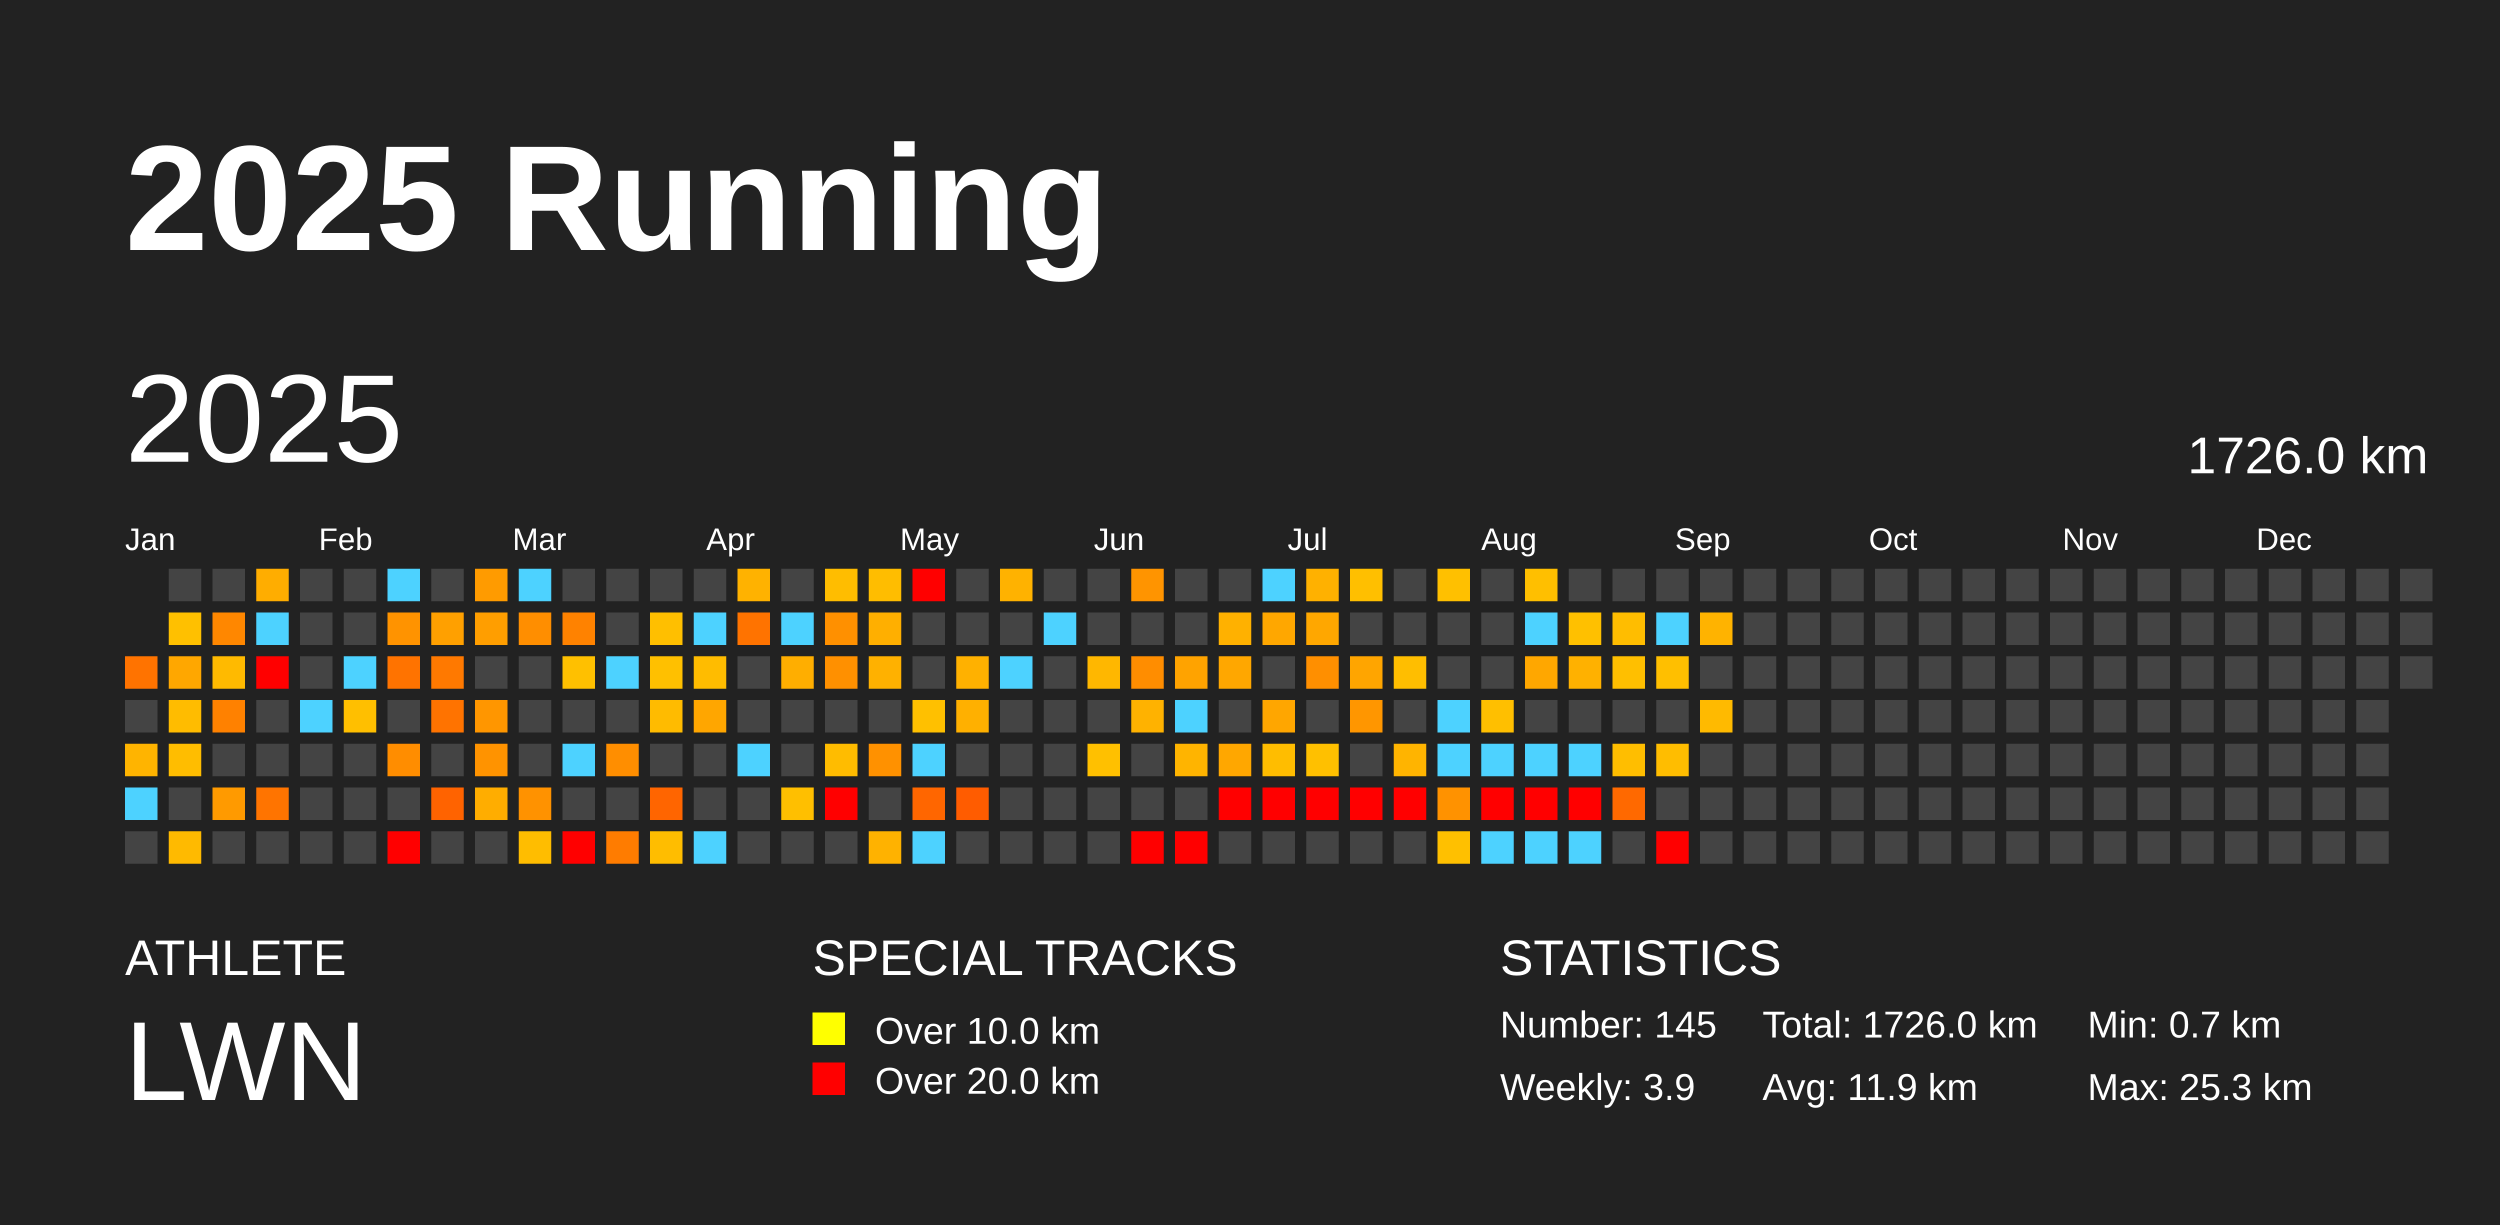
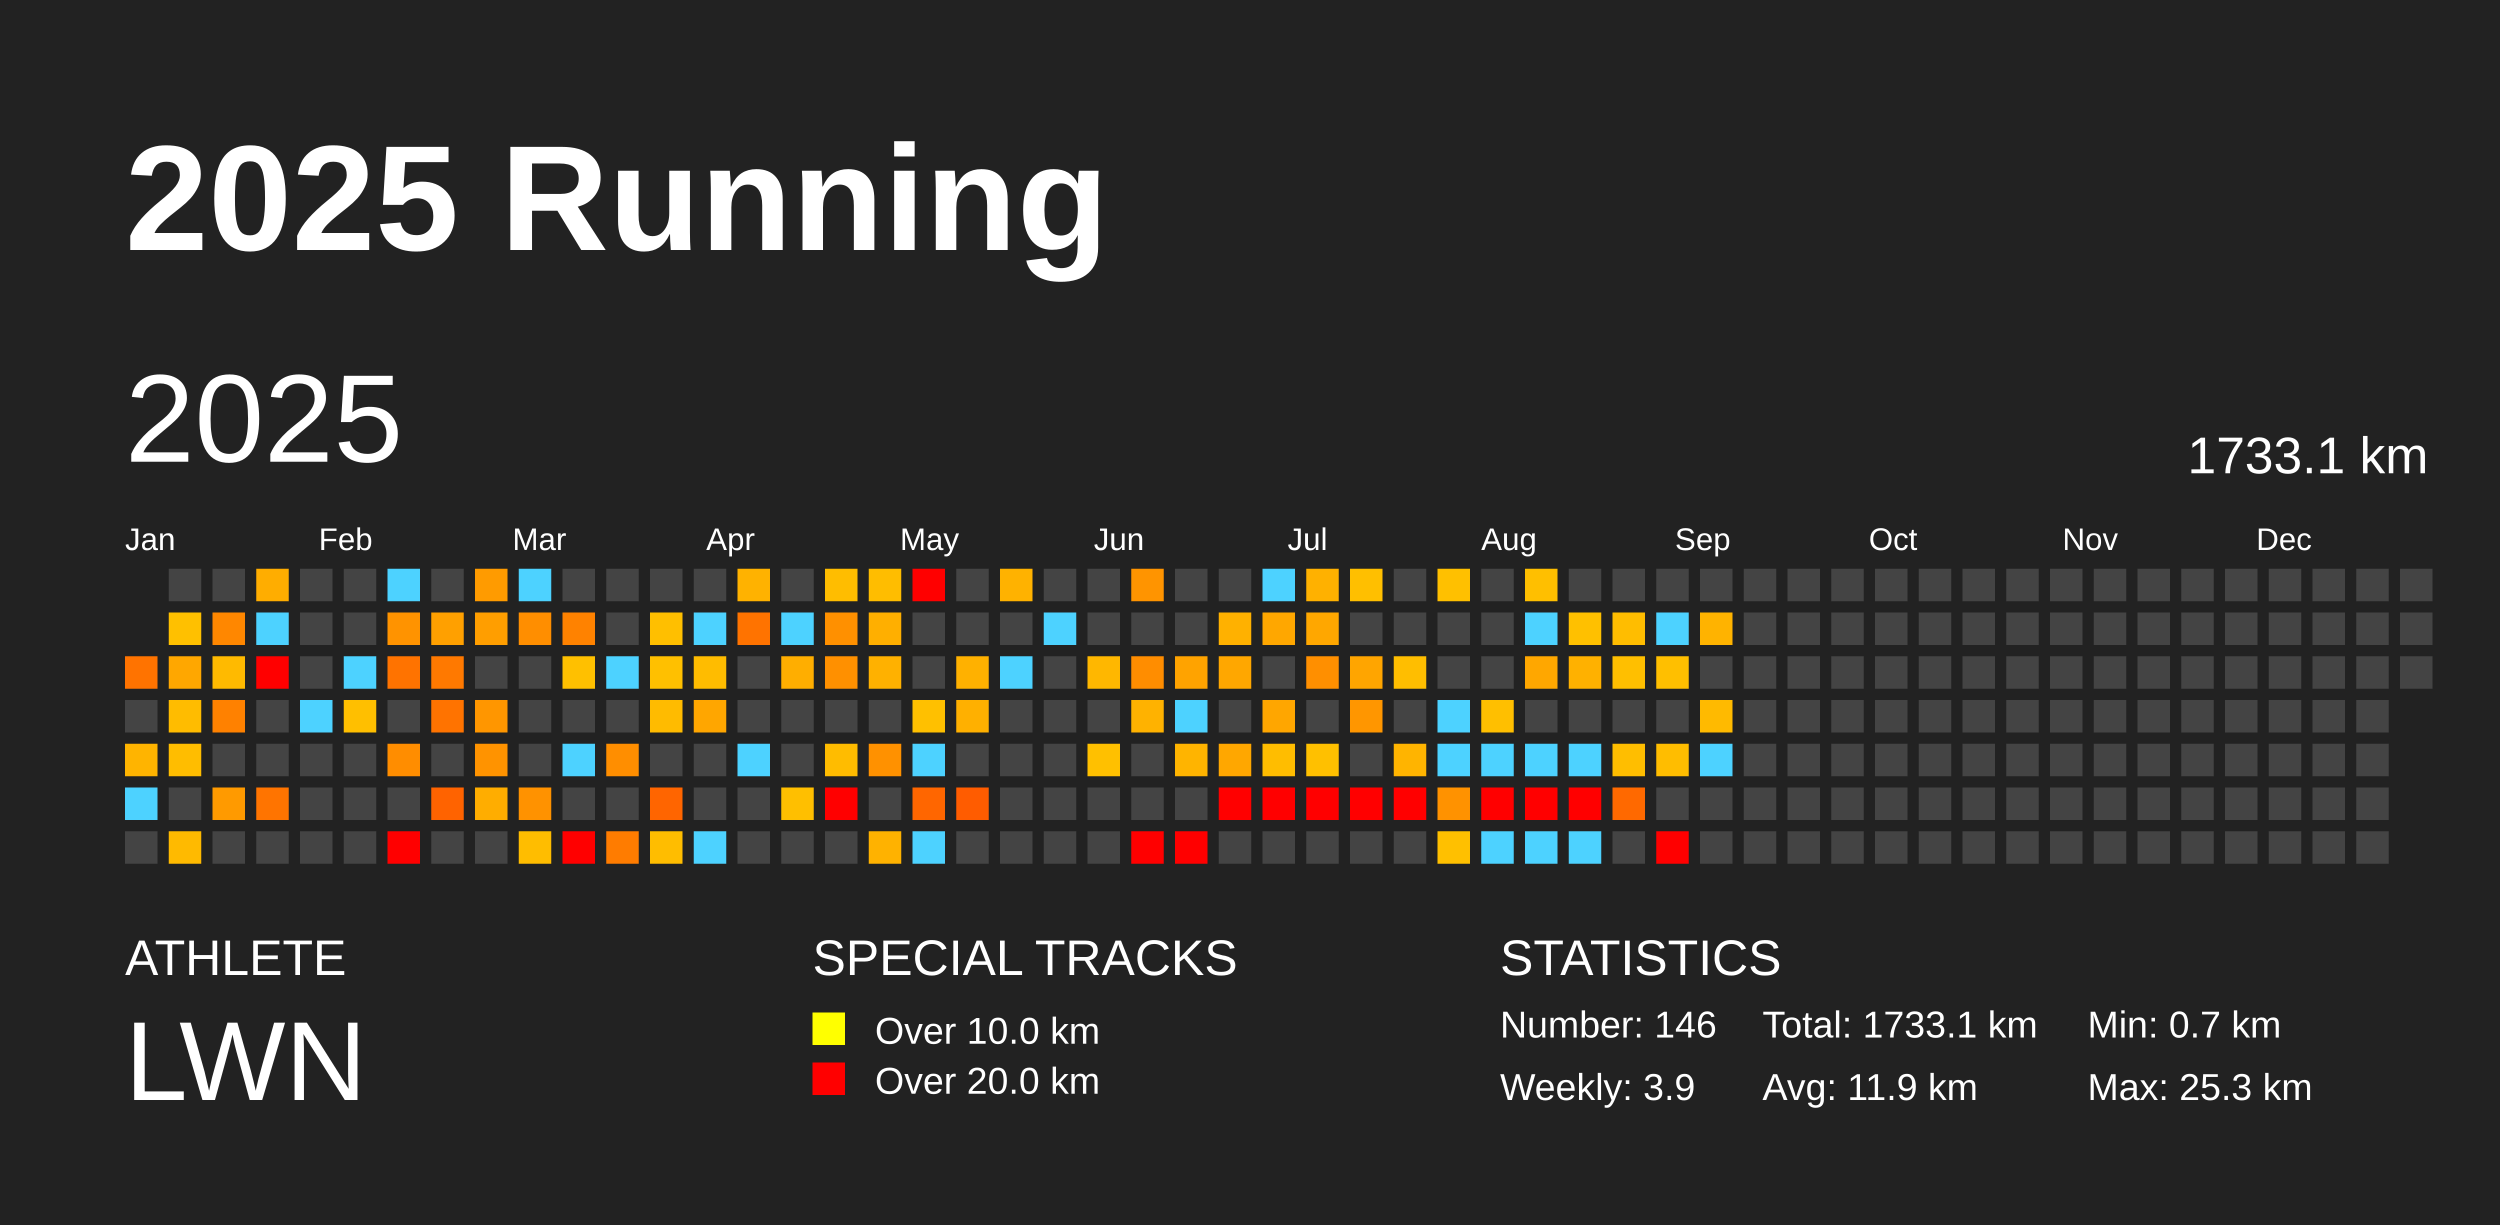
<svg xmlns="http://www.w3.org/2000/svg" baseProfile="full" height="98mm" version="1.1" viewBox="0,0,200,98" width="200mm">
  <defs />
  <rect fill="#222222" height="98" width="200" x="0" y="0" />
  <text fill="#FFFFFF" style="font-size:12px; font-family:Arial; font-weight:bold;" x="10" y="20">2025 Running</text>
  <text fill="#FFFFFF" style="font-size:4px; font-family:Arial" x="10" y="78">ATHLETE</text>
  <text fill="#FFFFFF" style="font-size:9px; font-family:Arial" x="10" y="88">LWN</text>
  <text fill="#FFFFFF" style="font-size:4px; font-family:Arial" x="65" y="78">SPECIAL TRACKS</text>
  <rect fill="yellow" height="2.6" width="2.6" x="65" y="81" />
  <text fill="#FFFFFF" style="font-size:3px; font-family:Arial" x="70" y="83.5">Over 10.0 km</text>
  <rect fill="red" height="2.6" width="2.6" x="65" y="85" />
  <text fill="#FFFFFF" style="font-size:3px; font-family:Arial" x="70" y="87.5">Over 20.0 km</text>
  <text fill="#FFFFFF" style="font-size:4px; font-family:Arial" x="120" y="78">STATISTICS</text>
-   <text fill="#FFFFFF" style="font-size:3px; font-family:Arial" x="120" y="83">Number: 145</text>
+   <text fill="#FFFFFF" style="font-size:3px; font-family:Arial" x="120" y="83">Number: 146</text>
  <text fill="#FFFFFF" style="font-size:3px; font-family:Arial" x="120" y="88">Weekly: 3.9</text>
-   <text fill="#FFFFFF" style="font-size:3px; font-family:Arial" x="141" y="83">Total: 1726.0 km</text>
+   <text fill="#FFFFFF" style="font-size:3px; font-family:Arial" x="141" y="83">Total: 1733.1 km</text>
  <text fill="#FFFFFF" style="font-size:3px; font-family:Arial" x="141" y="88">Avg: 11.9 km</text>
  <text fill="#FFFFFF" style="font-size:3px; font-family:Arial" x="167" y="83">Min: 0.7 km</text>
  <text fill="#FFFFFF" style="font-size:3px; font-family:Arial" x="167" y="88">Max: 25.3 km</text>
  <text dominant-baseline="hanging" fill="#FFFFFF" style="font-size:10.0px; font-family:Arial;" x="10" y="30">2025</text>
-   <text dominant-baseline="hanging" fill="#FFFFFF" style="font-size:4.125px; font-family:Arial;" x="175" y="35">1726.0 km</text>
+   <text dominant-baseline="hanging" fill="#FFFFFF" style="font-size:4.125px; font-family:Arial;" x="175" y="35">1733.1 km</text>
  <text fill="#FFFFFF" style="font-size:2.5px; font-family:Arial" x="10.0" y="44">Jan</text>
  <text fill="#FFFFFF" style="font-size:2.5px; font-family:Arial" x="25.5" y="44">Feb</text>
  <text fill="#FFFFFF" style="font-size:2.5px; font-family:Arial" x="41.0" y="44">Mar</text>
  <text fill="#FFFFFF" style="font-size:2.5px; font-family:Arial" x="56.5" y="44">Apr</text>
  <text fill="#FFFFFF" style="font-size:2.5px; font-family:Arial" x="72.0" y="44">May</text>
  <text fill="#FFFFFF" style="font-size:2.5px; font-family:Arial" x="87.5" y="44">Jun</text>
  <text fill="#FFFFFF" style="font-size:2.5px; font-family:Arial" x="103.0" y="44">Jul</text>
  <text fill="#FFFFFF" style="font-size:2.5px; font-family:Arial" x="118.5" y="44">Aug</text>
  <text fill="#FFFFFF" style="font-size:2.5px; font-family:Arial" x="134.0" y="44">Sep</text>
  <text fill="#FFFFFF" style="font-size:2.5px; font-family:Arial" x="149.5" y="44">Oct</text>
  <text fill="#FFFFFF" style="font-size:2.5px; font-family:Arial" x="165.0" y="44">Nov</text>
  <text fill="#FFFFFF" style="font-size:2.5px; font-family:Arial" x="180.5" y="44">Dec</text>
  <rect fill="#ff7300" height="2.6" width="2.6" x="10.0" y="52.5" />
  <rect fill="#444444" height="2.6" width="2.6" x="10.0" y="56.0" />
  <rect fill="#ffb400" height="2.6" width="2.6" x="10.0" y="59.5" />
  <rect fill="#4dd2ff" height="2.6" width="2.6" x="10.0" y="63.0" />
  <rect fill="#444444" height="2.6" width="2.6" x="10.0" y="66.5" />
  <rect fill="#444444" height="2.6" width="2.6" x="13.5" y="45.5" />
  <rect fill="#ffc000" height="2.6" width="2.6" x="13.5" y="49.0" />
  <rect fill="#ffa700" height="2.6" width="2.6" x="13.5" y="52.5" />
  <rect fill="#ffbc00" height="2.6" width="2.6" x="13.5" y="56.0" />
  <rect fill="#ffbd00" height="2.6" width="2.6" x="13.5" y="59.5" />
  <rect fill="#444444" height="2.6" width="2.6" x="13.5" y="63.0" />
  <rect fill="#ffba00" height="2.6" width="2.6" x="13.5" y="66.5" />
  <rect fill="#444444" height="2.6" width="2.6" x="17.0" y="45.5" />
  <rect fill="#ff8700" height="2.6" width="2.6" x="17.0" y="49.0" />
  <rect fill="#ffba00" height="2.6" width="2.6" x="17.0" y="52.5" />
  <rect fill="#ff8100" height="2.6" width="2.6" x="17.0" y="56.0" />
  <rect fill="#444444" height="2.6" width="2.6" x="17.0" y="59.5" />
  <rect fill="#ff9a00" height="2.6" width="2.6" x="17.0" y="63.0" />
  <rect fill="#444444" height="2.6" width="2.6" x="17.0" y="66.5" />
  <rect fill="#ffad00" height="2.6" width="2.6" x="20.5" y="45.5" />
  <rect fill="#4dd2ff" height="2.6" width="2.6" x="20.5" y="49.0" />
  <rect fill="red" height="2.6" width="2.6" x="20.5" y="52.5" />
  <rect fill="#444444" height="2.6" width="2.6" x="20.5" y="56.0" />
  <rect fill="#444444" height="2.6" width="2.6" x="20.5" y="59.5" />
  <rect fill="#ff7400" height="2.6" width="2.6" x="20.5" y="63.0" />
  <rect fill="#444444" height="2.6" width="2.6" x="20.5" y="66.5" />
  <rect fill="#444444" height="2.6" width="2.6" x="24.0" y="45.5" />
  <rect fill="#444444" height="2.6" width="2.6" x="24.0" y="49.0" />
  <rect fill="#444444" height="2.6" width="2.6" x="24.0" y="52.5" />
  <rect fill="#4dd2ff" height="2.6" width="2.6" x="24.0" y="56.0" />
  <rect fill="#444444" height="2.6" width="2.6" x="24.0" y="59.5" />
  <rect fill="#444444" height="2.6" width="2.6" x="24.0" y="63.0" />
  <rect fill="#444444" height="2.6" width="2.6" x="24.0" y="66.5" />
  <rect fill="#444444" height="2.6" width="2.6" x="27.5" y="45.5" />
  <rect fill="#444444" height="2.6" width="2.6" x="27.5" y="49.0" />
  <rect fill="#4dd2ff" height="2.6" width="2.6" x="27.5" y="52.5" />
  <rect fill="#ffbf00" height="2.6" width="2.6" x="27.5" y="56.0" />
  <rect fill="#444444" height="2.6" width="2.6" x="27.5" y="59.5" />
  <rect fill="#444444" height="2.6" width="2.6" x="27.5" y="63.0" />
  <rect fill="#444444" height="2.6" width="2.6" x="27.5" y="66.5" />
  <rect fill="#4dd2ff" height="2.6" width="2.6" x="31.0" y="45.5" />
  <rect fill="#ff9300" height="2.6" width="2.6" x="31.0" y="49.0" />
  <rect fill="#ff7300" height="2.6" width="2.6" x="31.0" y="52.5" />
  <rect fill="#444444" height="2.6" width="2.6" x="31.0" y="56.0" />
  <rect fill="#ff8d00" height="2.6" width="2.6" x="31.0" y="59.5" />
  <rect fill="#444444" height="2.6" width="2.6" x="31.0" y="63.0" />
  <rect fill="red" height="2.6" width="2.6" x="31.0" y="66.5" />
  <rect fill="#444444" height="2.6" width="2.6" x="34.5" y="45.5" />
  <rect fill="#ffa000" height="2.6" width="2.6" x="34.5" y="49.0" />
  <rect fill="#ff7900" height="2.6" width="2.6" x="34.5" y="52.5" />
  <rect fill="#ff7300" height="2.6" width="2.6" x="34.5" y="56.0" />
  <rect fill="#444444" height="2.6" width="2.6" x="34.5" y="59.5" />
  <rect fill="#ff6300" height="2.6" width="2.6" x="34.5" y="63.0" />
  <rect fill="#444444" height="2.6" width="2.6" x="34.5" y="66.5" />
  <rect fill="#ff9b00" height="2.6" width="2.6" x="38.0" y="45.5" />
  <rect fill="#ff9e00" height="2.6" width="2.6" x="38.0" y="49.0" />
  <rect fill="#444444" height="2.6" width="2.6" x="38.0" y="52.5" />
  <rect fill="#ff9600" height="2.6" width="2.6" x="38.0" y="56.0" />
  <rect fill="#ff9300" height="2.6" width="2.6" x="38.0" y="59.5" />
  <rect fill="#ffad00" height="2.6" width="2.6" x="38.0" y="63.0" />
  <rect fill="#444444" height="2.6" width="2.6" x="38.0" y="66.5" />
  <rect fill="#4dd2ff" height="2.6" width="2.6" x="41.5" y="45.5" />
  <rect fill="#ff8e00" height="2.6" width="2.6" x="41.5" y="49.0" />
  <rect fill="#444444" height="2.6" width="2.6" x="41.5" y="52.5" />
  <rect fill="#444444" height="2.6" width="2.6" x="41.5" y="56.0" />
  <rect fill="#444444" height="2.6" width="2.6" x="41.5" y="59.5" />
  <rect fill="#ff9200" height="2.6" width="2.6" x="41.5" y="63.0" />
  <rect fill="#ffbd00" height="2.6" width="2.6" x="41.5" y="66.5" />
  <rect fill="#444444" height="2.6" width="2.6" x="45.0" y="45.5" />
  <rect fill="#ff8200" height="2.6" width="2.6" x="45.0" y="49.0" />
  <rect fill="#ffc000" height="2.6" width="2.6" x="45.0" y="52.5" />
  <rect fill="#444444" height="2.6" width="2.6" x="45.0" y="56.0" />
  <rect fill="#4dd2ff" height="2.6" width="2.6" x="45.0" y="59.5" />
  <rect fill="#444444" height="2.6" width="2.6" x="45.0" y="63.0" />
  <rect fill="red" height="2.6" width="2.6" x="45.0" y="66.5" />
  <rect fill="#444444" height="2.6" width="2.6" x="48.5" y="45.5" />
  <rect fill="#444444" height="2.6" width="2.6" x="48.5" y="49.0" />
  <rect fill="#4dd2ff" height="2.6" width="2.6" x="48.5" y="52.5" />
  <rect fill="#444444" height="2.6" width="2.6" x="48.5" y="56.0" />
  <rect fill="#ff8e00" height="2.6" width="2.6" x="48.5" y="59.5" />
  <rect fill="#444444" height="2.6" width="2.6" x="48.5" y="63.0" />
  <rect fill="#ff7c00" height="2.6" width="2.6" x="48.5" y="66.5" />
  <rect fill="#444444" height="2.6" width="2.6" x="52.0" y="45.5" />
  <rect fill="#ffbf00" height="2.6" width="2.6" x="52.0" y="49.0" />
  <rect fill="#ffc000" height="2.6" width="2.6" x="52.0" y="52.5" />
  <rect fill="#ffbb00" height="2.6" width="2.6" x="52.0" y="56.0" />
  <rect fill="#444444" height="2.6" width="2.6" x="52.0" y="59.5" />
  <rect fill="#ff6500" height="2.6" width="2.6" x="52.0" y="63.0" />
  <rect fill="#ffbd00" height="2.6" width="2.6" x="52.0" y="66.5" />
  <rect fill="#444444" height="2.6" width="2.6" x="55.5" y="45.5" />
  <rect fill="#4dd2ff" height="2.6" width="2.6" x="55.5" y="49.0" />
  <rect fill="#ffbc00" height="2.6" width="2.6" x="55.5" y="52.5" />
  <rect fill="#ffa600" height="2.6" width="2.6" x="55.5" y="56.0" />
  <rect fill="#444444" height="2.6" width="2.6" x="55.5" y="59.5" />
  <rect fill="#444444" height="2.6" width="2.6" x="55.5" y="63.0" />
  <rect fill="#4dd2ff" height="2.6" width="2.6" x="55.5" y="66.5" />
  <rect fill="#ffb200" height="2.6" width="2.6" x="59.0" y="45.5" />
  <rect fill="#ff7300" height="2.6" width="2.6" x="59.0" y="49.0" />
  <rect fill="#444444" height="2.6" width="2.6" x="59.0" y="52.5" />
  <rect fill="#444444" height="2.6" width="2.6" x="59.0" y="56.0" />
  <rect fill="#4dd2ff" height="2.6" width="2.6" x="59.0" y="59.5" />
  <rect fill="#444444" height="2.6" width="2.6" x="59.0" y="63.0" />
  <rect fill="#444444" height="2.6" width="2.6" x="59.0" y="66.5" />
  <rect fill="#444444" height="2.6" width="2.6" x="62.5" y="45.5" />
  <rect fill="#4dd2ff" height="2.6" width="2.6" x="62.5" y="49.0" />
  <rect fill="#ffae00" height="2.6" width="2.6" x="62.5" y="52.5" />
  <rect fill="#444444" height="2.6" width="2.6" x="62.5" y="56.0" />
  <rect fill="#444444" height="2.6" width="2.6" x="62.5" y="59.5" />
  <rect fill="#ffbf00" height="2.6" width="2.6" x="62.5" y="63.0" />
  <rect fill="#444444" height="2.6" width="2.6" x="62.5" y="66.5" />
  <rect fill="#ffbd00" height="2.6" width="2.6" x="66.0" y="45.5" />
  <rect fill="#ff9000" height="2.6" width="2.6" x="66.0" y="49.0" />
  <rect fill="#ff9000" height="2.6" width="2.6" x="66.0" y="52.5" />
  <rect fill="#444444" height="2.6" width="2.6" x="66.0" y="56.0" />
  <rect fill="#ffbc00" height="2.6" width="2.6" x="66.0" y="59.5" />
  <rect fill="red" height="2.6" width="2.6" x="66.0" y="63.0" />
  <rect fill="#444444" height="2.6" width="2.6" x="66.0" y="66.5" />
  <rect fill="#ffbd00" height="2.6" width="2.6" x="69.5" y="45.5" />
  <rect fill="#ffaf00" height="2.6" width="2.6" x="69.5" y="49.0" />
  <rect fill="#ffb100" height="2.6" width="2.6" x="69.5" y="52.5" />
  <rect fill="#444444" height="2.6" width="2.6" x="69.5" y="56.0" />
  <rect fill="#ff9100" height="2.6" width="2.6" x="69.5" y="59.5" />
  <rect fill="#444444" height="2.6" width="2.6" x="69.5" y="63.0" />
  <rect fill="#ffb200" height="2.6" width="2.6" x="69.5" y="66.5" />
  <rect fill="red" height="2.6" width="2.6" x="73.0" y="45.5" />
  <rect fill="#444444" height="2.6" width="2.6" x="73.0" y="49.0" />
  <rect fill="#444444" height="2.6" width="2.6" x="73.0" y="52.5" />
  <rect fill="#ffc000" height="2.6" width="2.6" x="73.0" y="56.0" />
  <rect fill="#4dd2ff" height="2.6" width="2.6" x="73.0" y="59.5" />
  <rect fill="#ff6600" height="2.6" width="2.6" x="73.0" y="63.0" />
  <rect fill="#4dd2ff" height="2.6" width="2.6" x="73.0" y="66.5" />
  <rect fill="#444444" height="2.6" width="2.6" x="76.5" y="45.5" />
  <rect fill="#444444" height="2.6" width="2.6" x="76.5" y="49.0" />
  <rect fill="#ffb100" height="2.6" width="2.6" x="76.5" y="52.5" />
  <rect fill="#ffb000" height="2.6" width="2.6" x="76.5" y="56.0" />
  <rect fill="#444444" height="2.6" width="2.6" x="76.5" y="59.5" />
  <rect fill="#ff5c00" height="2.6" width="2.6" x="76.5" y="63.0" />
  <rect fill="#444444" height="2.6" width="2.6" x="76.5" y="66.5" />
  <rect fill="#ffb200" height="2.6" width="2.6" x="80.0" y="45.5" />
  <rect fill="#444444" height="2.6" width="2.6" x="80.0" y="49.0" />
  <rect fill="#4dd2ff" height="2.6" width="2.6" x="80.0" y="52.5" />
  <rect fill="#444444" height="2.6" width="2.6" x="80.0" y="56.0" />
  <rect fill="#444444" height="2.6" width="2.6" x="80.0" y="59.5" />
  <rect fill="#444444" height="2.6" width="2.6" x="80.0" y="63.0" />
  <rect fill="#444444" height="2.6" width="2.6" x="80.0" y="66.5" />
  <rect fill="#444444" height="2.6" width="2.6" x="83.5" y="45.5" />
  <rect fill="#4dd2ff" height="2.6" width="2.6" x="83.5" y="49.0" />
  <rect fill="#444444" height="2.6" width="2.6" x="83.5" y="52.5" />
  <rect fill="#444444" height="2.6" width="2.6" x="83.5" y="56.0" />
  <rect fill="#444444" height="2.6" width="2.6" x="83.5" y="59.5" />
  <rect fill="#444444" height="2.6" width="2.6" x="83.5" y="63.0" />
  <rect fill="#444444" height="2.6" width="2.6" x="83.5" y="66.5" />
  <rect fill="#444444" height="2.6" width="2.6" x="87.0" y="45.5" />
  <rect fill="#444444" height="2.6" width="2.6" x="87.0" y="49.0" />
  <rect fill="#ffb700" height="2.6" width="2.6" x="87.0" y="52.5" />
  <rect fill="#444444" height="2.6" width="2.6" x="87.0" y="56.0" />
  <rect fill="#ffc000" height="2.6" width="2.6" x="87.0" y="59.5" />
  <rect fill="#444444" height="2.6" width="2.6" x="87.0" y="63.0" />
  <rect fill="#444444" height="2.6" width="2.6" x="87.0" y="66.5" />
  <rect fill="#ff9400" height="2.6" width="2.6" x="90.5" y="45.5" />
  <rect fill="#444444" height="2.6" width="2.6" x="90.5" y="49.0" />
  <rect fill="#ff8d00" height="2.6" width="2.6" x="90.5" y="52.5" />
  <rect fill="#ffb200" height="2.6" width="2.6" x="90.5" y="56.0" />
  <rect fill="#444444" height="2.6" width="2.6" x="90.5" y="59.5" />
  <rect fill="#444444" height="2.6" width="2.6" x="90.5" y="63.0" />
  <rect fill="red" height="2.6" width="2.6" x="90.5" y="66.5" />
  <rect fill="#444444" height="2.6" width="2.6" x="94.0" y="45.5" />
  <rect fill="#444444" height="2.6" width="2.6" x="94.0" y="49.0" />
  <rect fill="#ffa300" height="2.6" width="2.6" x="94.0" y="52.5" />
  <rect fill="#4dd2ff" height="2.6" width="2.6" x="94.0" y="56.0" />
  <rect fill="#ffb400" height="2.6" width="2.6" x="94.0" y="59.5" />
  <rect fill="#444444" height="2.6" width="2.6" x="94.0" y="63.0" />
  <rect fill="red" height="2.6" width="2.6" x="94.0" y="66.5" />
  <rect fill="#444444" height="2.6" width="2.6" x="97.5" y="45.5" />
  <rect fill="#ffb100" height="2.6" width="2.6" x="97.5" y="49.0" />
  <rect fill="#ffa700" height="2.6" width="2.6" x="97.5" y="52.5" />
  <rect fill="#444444" height="2.6" width="2.6" x="97.5" y="56.0" />
  <rect fill="#ffa700" height="2.6" width="2.6" x="97.5" y="59.5" />
  <rect fill="red" height="2.6" width="2.6" x="97.5" y="63.0" />
  <rect fill="#444444" height="2.6" width="2.6" x="97.5" y="66.5" />
  <rect fill="#4dd2ff" height="2.6" width="2.6" x="101.0" y="45.5" />
  <rect fill="#ffa700" height="2.6" width="2.6" x="101.0" y="49.0" />
  <rect fill="#444444" height="2.6" width="2.6" x="101.0" y="52.5" />
  <rect fill="#ffa600" height="2.6" width="2.6" x="101.0" y="56.0" />
  <rect fill="#ffbd00" height="2.6" width="2.6" x="101.0" y="59.5" />
  <rect fill="red" height="2.6" width="2.6" x="101.0" y="63.0" />
  <rect fill="#444444" height="2.6" width="2.6" x="101.0" y="66.5" />
  <rect fill="#ffb100" height="2.6" width="2.6" x="104.5" y="45.5" />
  <rect fill="#ffa700" height="2.6" width="2.6" x="104.5" y="49.0" />
  <rect fill="#ff8f00" height="2.6" width="2.6" x="104.5" y="52.5" />
  <rect fill="#444444" height="2.6" width="2.6" x="104.5" y="56.0" />
  <rect fill="#ffc000" height="2.6" width="2.6" x="104.5" y="59.5" />
  <rect fill="red" height="2.6" width="2.6" x="104.5" y="63.0" />
  <rect fill="#444444" height="2.6" width="2.6" x="104.5" y="66.5" />
  <rect fill="#ffbf00" height="2.6" width="2.6" x="108.0" y="45.5" />
  <rect fill="#444444" height="2.6" width="2.6" x="108.0" y="49.0" />
  <rect fill="#ffa500" height="2.6" width="2.6" x="108.0" y="52.5" />
  <rect fill="#ff9600" height="2.6" width="2.6" x="108.0" y="56.0" />
  <rect fill="#444444" height="2.6" width="2.6" x="108.0" y="59.5" />
  <rect fill="red" height="2.6" width="2.6" x="108.0" y="63.0" />
  <rect fill="#444444" height="2.6" width="2.6" x="108.0" y="66.5" />
  <rect fill="#444444" height="2.6" width="2.6" x="111.5" y="45.5" />
  <rect fill="#444444" height="2.6" width="2.6" x="111.5" y="49.0" />
  <rect fill="#ffbe00" height="2.6" width="2.6" x="111.5" y="52.5" />
  <rect fill="#444444" height="2.6" width="2.6" x="111.5" y="56.0" />
  <rect fill="#ffb400" height="2.6" width="2.6" x="111.5" y="59.5" />
  <rect fill="red" height="2.6" width="2.6" x="111.5" y="63.0" />
  <rect fill="#444444" height="2.6" width="2.6" x="111.5" y="66.5" />
  <rect fill="#ffc000" height="2.6" width="2.6" x="115.0" y="45.5" />
  <rect fill="#444444" height="2.6" width="2.6" x="115.0" y="49.0" />
  <rect fill="#444444" height="2.6" width="2.6" x="115.0" y="52.5" />
  <rect fill="#4dd2ff" height="2.6" width="2.6" x="115.0" y="56.0" />
  <rect fill="#4dd2ff" height="2.6" width="2.6" x="115.0" y="59.5" />
  <rect fill="#ff9200" height="2.6" width="2.6" x="115.0" y="63.0" />
  <rect fill="#ffc000" height="2.6" width="2.6" x="115.0" y="66.5" />
  <rect fill="#444444" height="2.6" width="2.6" x="118.5" y="45.5" />
  <rect fill="#444444" height="2.6" width="2.6" x="118.5" y="49.0" />
  <rect fill="#444444" height="2.6" width="2.6" x="118.5" y="52.5" />
  <rect fill="#ffbf00" height="2.6" width="2.6" x="118.5" y="56.0" />
  <rect fill="#4dd2ff" height="2.6" width="2.6" x="118.5" y="59.5" />
  <rect fill="red" height="2.6" width="2.6" x="118.5" y="63.0" />
  <rect fill="#4dd2ff" height="2.6" width="2.6" x="118.5" y="66.5" />
  <rect fill="#ffbf00" height="2.6" width="2.6" x="122.0" y="45.5" />
  <rect fill="#4dd2ff" height="2.6" width="2.6" x="122.0" y="49.0" />
  <rect fill="#ffa700" height="2.6" width="2.6" x="122.0" y="52.5" />
  <rect fill="#444444" height="2.6" width="2.6" x="122.0" y="56.0" />
  <rect fill="#4dd2ff" height="2.6" width="2.6" x="122.0" y="59.5" />
  <rect fill="red" height="2.6" width="2.6" x="122.0" y="63.0" />
  <rect fill="#4dd2ff" height="2.6" width="2.6" x="122.0" y="66.5" />
  <rect fill="#444444" height="2.6" width="2.6" x="125.5" y="45.5" />
  <rect fill="#ffc000" height="2.6" width="2.6" x="125.5" y="49.0" />
  <rect fill="#ffb100" height="2.6" width="2.6" x="125.5" y="52.5" />
  <rect fill="#444444" height="2.6" width="2.6" x="125.5" y="56.0" />
  <rect fill="#4dd2ff" height="2.6" width="2.6" x="125.5" y="59.5" />
  <rect fill="red" height="2.6" width="2.6" x="125.5" y="63.0" />
  <rect fill="#4dd2ff" height="2.6" width="2.6" x="125.5" y="66.5" />
  <rect fill="#444444" height="2.6" width="2.6" x="129.0" y="45.5" />
  <rect fill="#ffbd00" height="2.6" width="2.6" x="129.0" y="49.0" />
  <rect fill="#ffbf00" height="2.6" width="2.6" x="129.0" y="52.5" />
  <rect fill="#444444" height="2.6" width="2.6" x="129.0" y="56.0" />
  <rect fill="#ffbe00" height="2.6" width="2.6" x="129.0" y="59.5" />
  <rect fill="#ff6900" height="2.6" width="2.6" x="129.0" y="63.0" />
  <rect fill="#444444" height="2.6" width="2.6" x="129.0" y="66.5" />
  <rect fill="#444444" height="2.6" width="2.6" x="132.5" y="45.5" />
  <rect fill="#4dd2ff" height="2.6" width="2.6" x="132.5" y="49.0" />
  <rect fill="#ffbf00" height="2.6" width="2.6" x="132.5" y="52.5" />
  <rect fill="#444444" height="2.6" width="2.6" x="132.5" y="56.0" />
  <rect fill="#ffbd00" height="2.6" width="2.6" x="132.5" y="59.5" />
  <rect fill="#444444" height="2.6" width="2.6" x="132.5" y="63.0" />
  <rect fill="red" height="2.6" width="2.6" x="132.5" y="66.5" />
  <rect fill="#444444" height="2.6" width="2.6" x="136.0" y="45.5" />
  <rect fill="#ffb300" height="2.6" width="2.6" x="136.0" y="49.0" />
  <rect fill="#444444" height="2.6" width="2.6" x="136.0" y="52.5" />
  <rect fill="#ffba00" height="2.6" width="2.6" x="136.0" y="56.0" />
-   <rect fill="#444444" height="2.6" width="2.6" x="136.0" y="59.5" />
+   <rect fill="#4dd2ff" height="2.6" width="2.6" x="136.0" y="59.5" />
  <rect fill="#444444" height="2.6" width="2.6" x="136.0" y="63.0" />
  <rect fill="#444444" height="2.6" width="2.6" x="136.0" y="66.5" />
  <rect fill="#444444" height="2.6" width="2.6" x="139.5" y="45.5" />
  <rect fill="#444444" height="2.6" width="2.6" x="139.5" y="49.0" />
  <rect fill="#444444" height="2.6" width="2.6" x="139.5" y="52.5" />
  <rect fill="#444444" height="2.6" width="2.6" x="139.5" y="56.0" />
  <rect fill="#444444" height="2.6" width="2.6" x="139.5" y="59.5" />
  <rect fill="#444444" height="2.6" width="2.6" x="139.5" y="63.0" />
  <rect fill="#444444" height="2.6" width="2.6" x="139.5" y="66.5" />
  <rect fill="#444444" height="2.6" width="2.6" x="143.0" y="45.5" />
  <rect fill="#444444" height="2.6" width="2.6" x="143.0" y="49.0" />
  <rect fill="#444444" height="2.6" width="2.6" x="143.0" y="52.5" />
  <rect fill="#444444" height="2.6" width="2.6" x="143.0" y="56.0" />
  <rect fill="#444444" height="2.6" width="2.6" x="143.0" y="59.5" />
  <rect fill="#444444" height="2.6" width="2.6" x="143.0" y="63.0" />
  <rect fill="#444444" height="2.6" width="2.6" x="143.0" y="66.5" />
  <rect fill="#444444" height="2.6" width="2.6" x="146.5" y="45.5" />
  <rect fill="#444444" height="2.6" width="2.6" x="146.5" y="49.0" />
  <rect fill="#444444" height="2.6" width="2.6" x="146.5" y="52.5" />
  <rect fill="#444444" height="2.6" width="2.6" x="146.5" y="56.0" />
  <rect fill="#444444" height="2.6" width="2.6" x="146.5" y="59.5" />
  <rect fill="#444444" height="2.6" width="2.6" x="146.5" y="63.0" />
  <rect fill="#444444" height="2.6" width="2.6" x="146.5" y="66.5" />
  <rect fill="#444444" height="2.6" width="2.6" x="150.0" y="45.5" />
  <rect fill="#444444" height="2.6" width="2.6" x="150.0" y="49.0" />
  <rect fill="#444444" height="2.6" width="2.6" x="150.0" y="52.5" />
  <rect fill="#444444" height="2.6" width="2.6" x="150.0" y="56.0" />
  <rect fill="#444444" height="2.6" width="2.6" x="150.0" y="59.5" />
  <rect fill="#444444" height="2.6" width="2.6" x="150.0" y="63.0" />
  <rect fill="#444444" height="2.6" width="2.6" x="150.0" y="66.5" />
  <rect fill="#444444" height="2.6" width="2.6" x="153.5" y="45.5" />
  <rect fill="#444444" height="2.6" width="2.6" x="153.5" y="49.0" />
  <rect fill="#444444" height="2.6" width="2.6" x="153.5" y="52.5" />
  <rect fill="#444444" height="2.6" width="2.6" x="153.5" y="56.0" />
  <rect fill="#444444" height="2.6" width="2.6" x="153.5" y="59.5" />
  <rect fill="#444444" height="2.6" width="2.6" x="153.5" y="63.0" />
  <rect fill="#444444" height="2.6" width="2.6" x="153.5" y="66.5" />
  <rect fill="#444444" height="2.6" width="2.6" x="157.0" y="45.5" />
  <rect fill="#444444" height="2.6" width="2.6" x="157.0" y="49.0" />
  <rect fill="#444444" height="2.6" width="2.6" x="157.0" y="52.5" />
  <rect fill="#444444" height="2.6" width="2.6" x="157.0" y="56.0" />
  <rect fill="#444444" height="2.6" width="2.6" x="157.0" y="59.5" />
  <rect fill="#444444" height="2.6" width="2.6" x="157.0" y="63.0" />
  <rect fill="#444444" height="2.6" width="2.6" x="157.0" y="66.5" />
  <rect fill="#444444" height="2.6" width="2.6" x="160.5" y="45.5" />
  <rect fill="#444444" height="2.6" width="2.6" x="160.5" y="49.0" />
  <rect fill="#444444" height="2.6" width="2.6" x="160.5" y="52.5" />
  <rect fill="#444444" height="2.6" width="2.6" x="160.5" y="56.0" />
  <rect fill="#444444" height="2.6" width="2.6" x="160.5" y="59.5" />
  <rect fill="#444444" height="2.6" width="2.6" x="160.5" y="63.0" />
  <rect fill="#444444" height="2.6" width="2.6" x="160.5" y="66.5" />
  <rect fill="#444444" height="2.6" width="2.6" x="164.0" y="45.5" />
  <rect fill="#444444" height="2.6" width="2.6" x="164.0" y="49.0" />
  <rect fill="#444444" height="2.6" width="2.6" x="164.0" y="52.5" />
  <rect fill="#444444" height="2.6" width="2.6" x="164.0" y="56.0" />
  <rect fill="#444444" height="2.6" width="2.6" x="164.0" y="59.5" />
  <rect fill="#444444" height="2.6" width="2.6" x="164.0" y="63.0" />
  <rect fill="#444444" height="2.6" width="2.6" x="164.0" y="66.5" />
  <rect fill="#444444" height="2.6" width="2.6" x="167.5" y="45.5" />
  <rect fill="#444444" height="2.6" width="2.6" x="167.5" y="49.0" />
  <rect fill="#444444" height="2.6" width="2.6" x="167.5" y="52.5" />
  <rect fill="#444444" height="2.6" width="2.6" x="167.5" y="56.0" />
  <rect fill="#444444" height="2.6" width="2.6" x="167.5" y="59.5" />
  <rect fill="#444444" height="2.6" width="2.6" x="167.5" y="63.0" />
  <rect fill="#444444" height="2.6" width="2.6" x="167.5" y="66.5" />
  <rect fill="#444444" height="2.6" width="2.6" x="171.0" y="45.5" />
  <rect fill="#444444" height="2.6" width="2.6" x="171.0" y="49.0" />
  <rect fill="#444444" height="2.6" width="2.6" x="171.0" y="52.5" />
  <rect fill="#444444" height="2.6" width="2.6" x="171.0" y="56.0" />
  <rect fill="#444444" height="2.6" width="2.6" x="171.0" y="59.5" />
  <rect fill="#444444" height="2.6" width="2.6" x="171.0" y="63.0" />
  <rect fill="#444444" height="2.6" width="2.6" x="171.0" y="66.5" />
  <rect fill="#444444" height="2.6" width="2.6" x="174.5" y="45.5" />
  <rect fill="#444444" height="2.6" width="2.6" x="174.5" y="49.0" />
  <rect fill="#444444" height="2.6" width="2.6" x="174.5" y="52.5" />
  <rect fill="#444444" height="2.6" width="2.6" x="174.5" y="56.0" />
  <rect fill="#444444" height="2.6" width="2.6" x="174.5" y="59.5" />
  <rect fill="#444444" height="2.6" width="2.6" x="174.5" y="63.0" />
  <rect fill="#444444" height="2.6" width="2.6" x="174.5" y="66.5" />
  <rect fill="#444444" height="2.6" width="2.6" x="178.0" y="45.5" />
  <rect fill="#444444" height="2.6" width="2.6" x="178.0" y="49.0" />
  <rect fill="#444444" height="2.6" width="2.6" x="178.0" y="52.5" />
  <rect fill="#444444" height="2.6" width="2.6" x="178.0" y="56.0" />
  <rect fill="#444444" height="2.6" width="2.6" x="178.0" y="59.5" />
  <rect fill="#444444" height="2.6" width="2.6" x="178.0" y="63.0" />
  <rect fill="#444444" height="2.6" width="2.6" x="178.0" y="66.5" />
  <rect fill="#444444" height="2.6" width="2.6" x="181.5" y="45.5" />
  <rect fill="#444444" height="2.6" width="2.6" x="181.5" y="49.0" />
  <rect fill="#444444" height="2.6" width="2.6" x="181.5" y="52.5" />
  <rect fill="#444444" height="2.6" width="2.6" x="181.5" y="56.0" />
  <rect fill="#444444" height="2.6" width="2.6" x="181.5" y="59.5" />
  <rect fill="#444444" height="2.6" width="2.6" x="181.5" y="63.0" />
  <rect fill="#444444" height="2.6" width="2.6" x="181.5" y="66.5" />
  <rect fill="#444444" height="2.6" width="2.6" x="185.0" y="45.5" />
  <rect fill="#444444" height="2.6" width="2.6" x="185.0" y="49.0" />
  <rect fill="#444444" height="2.6" width="2.6" x="185.0" y="52.5" />
  <rect fill="#444444" height="2.6" width="2.6" x="185.0" y="56.0" />
  <rect fill="#444444" height="2.6" width="2.6" x="185.0" y="59.5" />
  <rect fill="#444444" height="2.6" width="2.6" x="185.0" y="63.0" />
  <rect fill="#444444" height="2.6" width="2.6" x="185.0" y="66.5" />
  <rect fill="#444444" height="2.6" width="2.6" x="188.5" y="45.5" />
  <rect fill="#444444" height="2.6" width="2.6" x="188.5" y="49.0" />
  <rect fill="#444444" height="2.6" width="2.6" x="188.5" y="52.5" />
  <rect fill="#444444" height="2.6" width="2.6" x="188.5" y="56.0" />
  <rect fill="#444444" height="2.6" width="2.6" x="188.5" y="59.5" />
  <rect fill="#444444" height="2.6" width="2.6" x="188.5" y="63.0" />
  <rect fill="#444444" height="2.6" width="2.6" x="188.5" y="66.5" />
  <rect fill="#444444" height="2.6" width="2.6" x="192.0" y="45.5" />
  <rect fill="#444444" height="2.6" width="2.6" x="192.0" y="49.0" />
  <rect fill="#444444" height="2.6" width="2.6" x="192.0" y="52.5" />
</svg>
